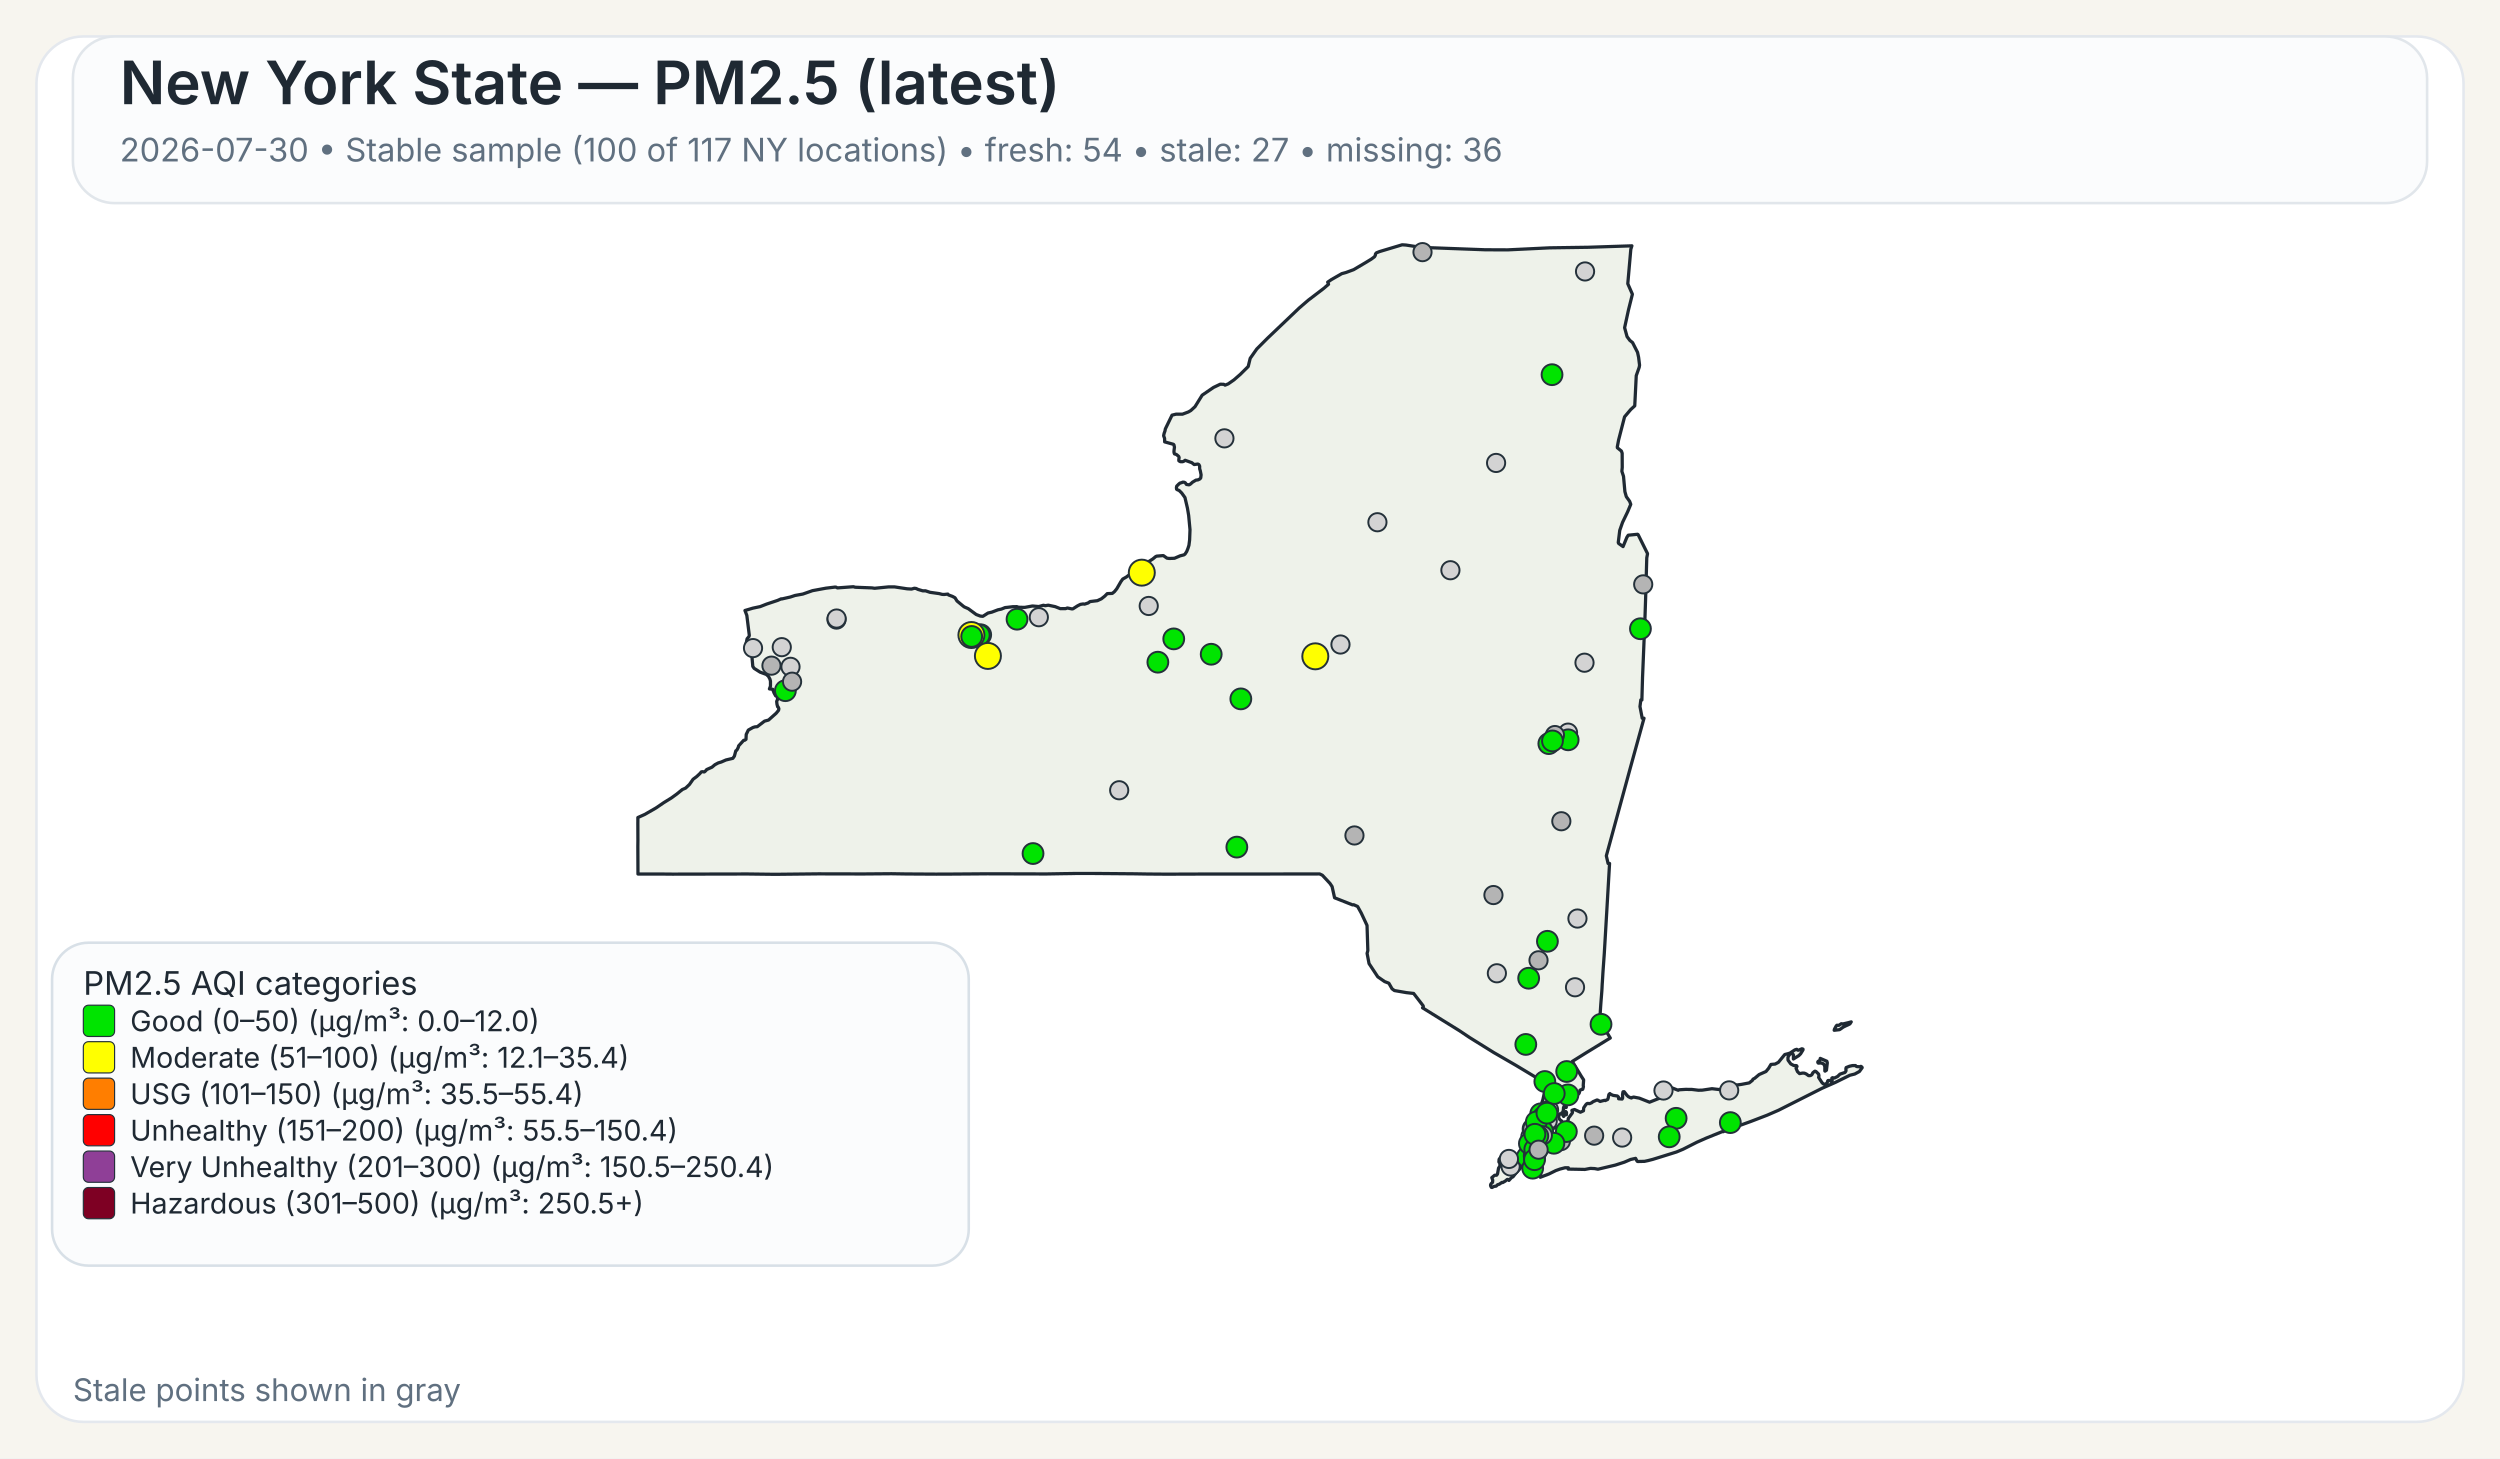
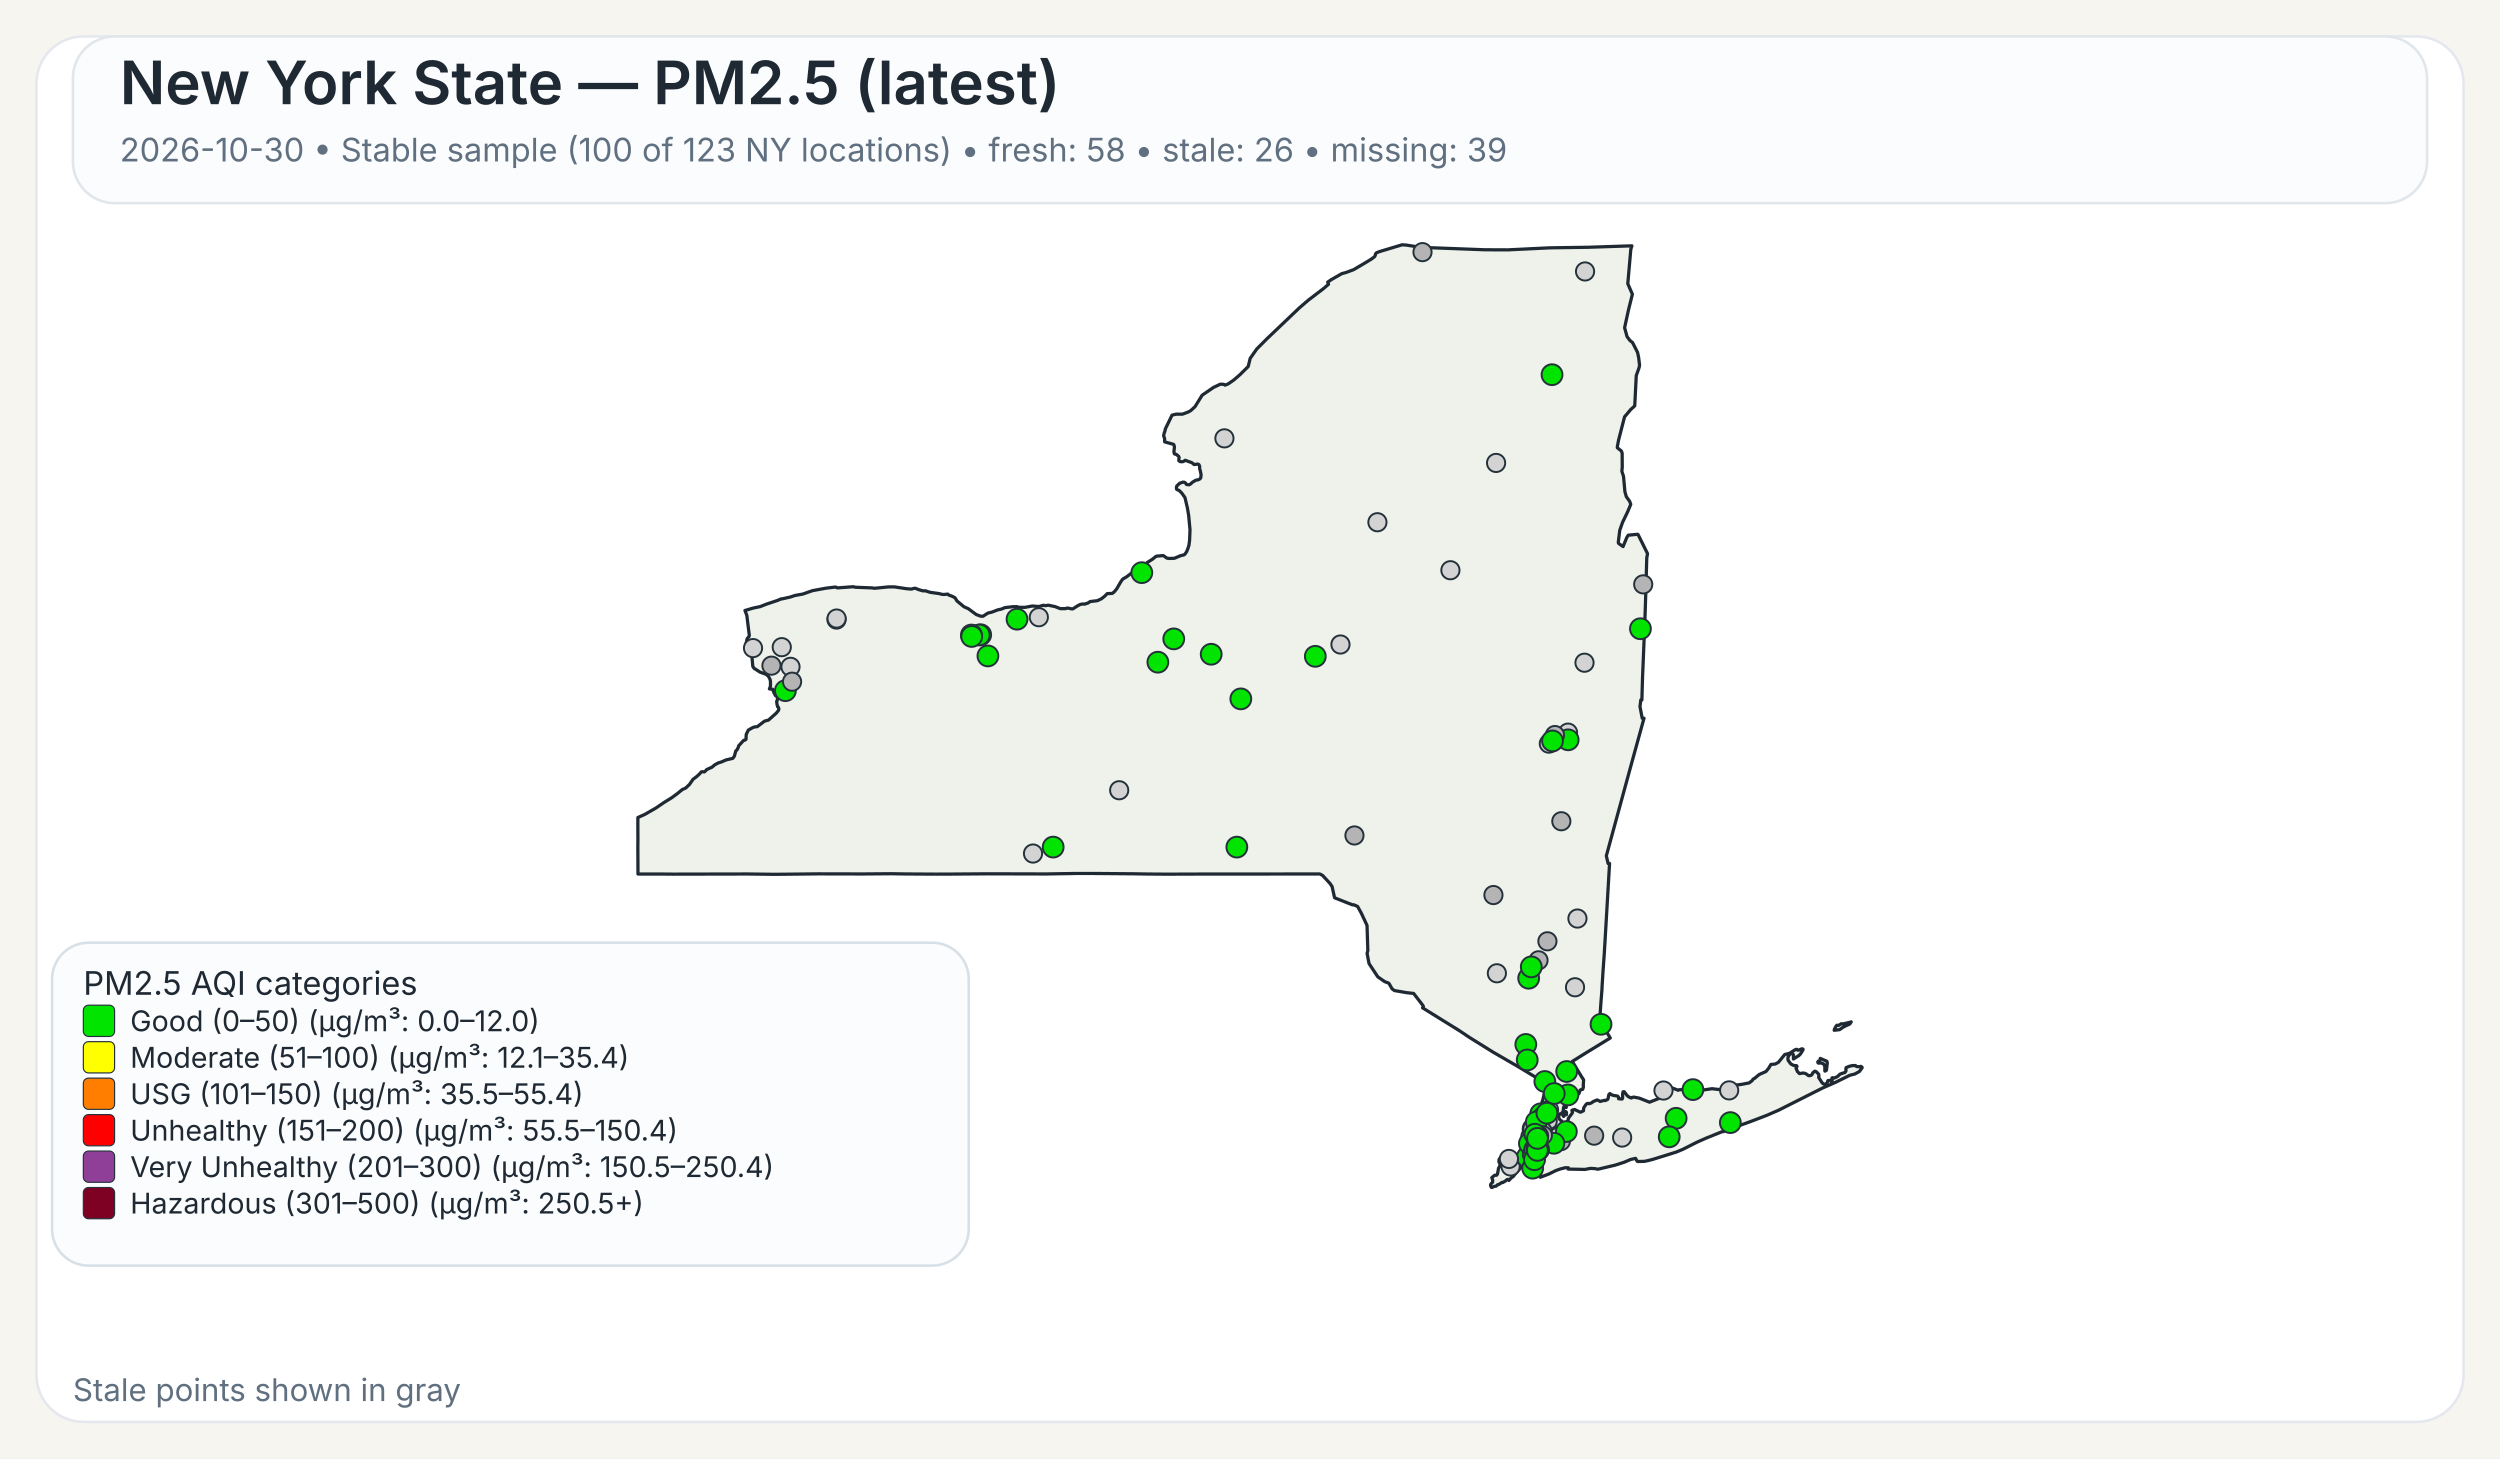
<svg xmlns="http://www.w3.org/2000/svg" width="960" height="560">
  <rect x="0" y="0" width="960" height="560" fill="#F7F5EF" />
  <rect x="14" y="14" width="932" height="532" rx="18" ry="18" fill="#FFFFFF" stroke="#E4E8EE" stroke-width="1" />
  <rect x="28" y="14" width="904" height="64" rx="16" ry="16" fill="#FBFCFD" stroke="#E1E6EB" stroke-width="1" />
  <text x="46" y="40" font-family="Public Sans, Inter, Aptos, Segoe UI, Arial, sans-serif" font-size="23" font-weight="600" fill="#1F2933">New York State — PM2.5 (latest)</text>
-   <text x="46" y="62" font-family="Public Sans, Inter, Aptos, Segoe UI, Arial, sans-serif" font-size="12.5" font-weight="400" fill="#607080">2026-07-30 • Stable sample (100 of 117 NY locations) • fresh: 54 • stale: 27 • missing: 36</text>
+   <text x="46" y="62" font-family="Public Sans, Inter, Aptos, Segoe UI, Arial, sans-serif" font-size="12.5" font-weight="400" fill="#607080">2026-10-30 • Stable sample (100 of 123 NY locations) • fresh: 58 • stale: 26 • missing: 39</text>
  <path d="M601.06,426.90 L601.23,426.83 L601.48,427.07 L601.55,427.32 L601.50,428.06 L601.28,428.08 L601.08,427.81 L601.04,427.27 L601.06,426.90 Z" fill="#EEF2EA" stroke="#1F2933" stroke-width="1.25" stroke-linejoin="round" />
  <path d="M585.16,439.66 L585.21,439.61 L585.24,439.63 L585.33,439.75 L585.00,440.50 L584.94,440.59 L584.83,440.54 L584.77,440.43 L584.80,440.38 L585.16,439.66 Z" fill="#EEF2EA" stroke="#1F2933" stroke-width="1.25" stroke-linejoin="round" />
  <path d="M579.00,452.87 L578.74,452.93 L578.02,453.54 L577.00,454.12 L576.75,454.04 L575.70,454.75 L575.07,454.93 L574.52,455.48 L573.72,455.58 L572.92,456.00 L572.71,455.95 L572.45,455.50 L572.36,455.05 L572.56,454.57 L573.14,454.01 L573.21,453.18 L572.85,452.21 L573.97,451.28 L574.68,451.28 L575.04,450.81 L575.45,448.53 L575.88,447.92 L575.97,447.53 L575.92,446.38 L575.63,446.32 L575.58,446.12 L575.66,445.16 L576.32,444.30 L576.87,444.03 L577.23,444.07 L577.46,444.30 L578.49,444.56 L580.44,444.30 L582.44,443.79 L583.07,443.83 L583.44,444.38 L583.57,445.77 L584.00,446.72 L584.43,447.38 L584.07,448.20 L583.53,448.95 L582.19,450.36 L580.96,451.93 L580.89,451.88 L580.35,452.27 L579.42,453.28 L579.25,452.99 L579.00,452.87 Z" fill="#EEF2EA" stroke="#1F2933" stroke-width="1.25" stroke-linejoin="round" />
  <path d="M698.65,407.28 L698.89,406.98 L698.98,406.42 L701.51,407.51 L701.69,408.12 L701.35,410.97 L700.83,411.31 L700.74,411.25 L700.74,409.57 L700.38,408.71 L700.19,408.52 L699.35,408.18 L698.24,408.24 L698.08,408.08 L698.02,407.81 L698.15,407.57 L698.65,407.28 Z" fill="#EEF2EA" stroke="#1F2933" stroke-width="1.25" stroke-linejoin="round" />
  <path d="M709.87,392.68 L710.87,392.40 L710.37,393.17 L709.71,393.51 L708.74,393.94 L707.77,394.42 L706.83,395.10 L706.37,395.39 L704.33,395.63 L704.44,395.18 L704.77,394.57 L705.12,393.94 L705.39,393.69 L706.11,393.74 L707.05,393.11 L707.70,393.19 L709.32,392.81 L709.87,392.68 Z" fill="#EEF2EA" stroke="#1F2933" stroke-width="1.25" stroke-linejoin="round" />
  <path d="M601.43,424.75 L601.44,424.82 L601.44,424.87 L601.44,424.97 L601.48,425.16 L601.44,425.24 L601.21,425.31 L600.95,425.08 L600.95,424.92 L601.10,424.88 L601.13,424.65 L601.23,424.58 L601.37,424.64 L601.42,424.70 L601.43,424.75 Z" fill="#EEF2EA" stroke="#1F2933" stroke-width="1.25" stroke-linejoin="round" />
  <path d="M623.05,163.10 L621.53,169.00 L621.04,171.61 L621.07,171.95 L622.62,173.20 L622.91,174.06 L622.94,179.46 L622.80,180.98 L623.43,182.92 L623.96,188.79 L624.50,190.70 L624.50,190.71 L625.79,192.51 L626.21,193.67 L625.60,195.12 L625.01,196.54 L623.06,200.59 L622.75,201.47 L621.98,203.67 L621.41,208.34 L621.56,208.68 L623.25,209.89 L624.72,206.33 L625.25,205.52 L628.84,205.16 L629.06,205.34 L632.45,212.18 L632.66,212.61 L632.36,214.21 L632.03,225.74 L632.03,225.80 L632.02,226.34 L632.00,227.05 L631.90,230.25 L631.64,238.09 L631.03,253.00 L630.74,259.97 L630.73,260.06 L630.73,260.23 L630.48,268.80 L630.08,268.74 L629.75,271.32 L630.61,275.80 L631.30,275.80 L628.80,284.88 L626.09,294.70 L622.63,307.38 L616.83,328.64 L617.50,331.57 L618.07,331.57 L617.02,349.62 L617.02,349.66 L616.71,354.88 L616.28,362.25 L616.04,366.27 L615.53,373.42 L615.30,377.22 L615.29,377.28 L615.29,377.35 L615.28,377.44 L615.28,377.49 L615.27,377.53 L615.19,379.03 L615.19,379.14 L615.18,379.18 L615.18,379.35 L615.17,379.49 L615.12,380.31 L615.09,380.73 L615.08,380.89 L614.72,385.46 L614.66,386.30 L614.29,391.98 L618.35,398.60 L616.75,399.56 L616.45,399.75 L610.52,403.39 L609.46,404.03 L609.01,404.31 L603.77,407.58 L605.77,410.89 L606.19,411.58 L606.62,412.29 L607.18,413.23 L608.08,414.62 L608.12,414.70 L607.96,416.83 L608.04,417.28 L607.81,418.17 L607.68,418.35 L607.54,418.27 L606.73,418.62 L606.42,419.73 L606.23,420.03 L605.55,420.48 L604.13,421.08 L603.54,421.65 L602.05,422.64 L600.59,424.82 L600.46,425.17 L600.38,425.37 L600.34,426.13 L600.15,426.98 L600.19,427.32 L600.39,427.51 L600.54,427.87 L600.54,428.09 L600.53,428.27 L600.60,428.55 L600.51,428.65 L600.44,428.71 L600.35,428.62 L600.18,428.29 L600.01,427.93 L600.10,427.54 L599.94,427.19 L599.85,427.21 L599.64,427.48 L599.51,427.81 L599.07,427.70 L598.72,427.92 L598.55,428.85 L598.57,429.17 L598.77,429.63 L599.21,430.17 L599.64,430.41 L600.31,431.59 L600.59,432.07 L600.90,432.04 L601.36,431.60 L601.36,431.60 L602.21,429.98 L602.19,429.51 L603.74,427.42 L603.84,427.11 L603.60,426.42 L603.67,426.33 L604.61,426.05 L606.88,427.09 L607.17,426.96 L608.05,426.54 L608.14,425.40 L608.93,424.24 L609.36,423.80 L609.77,423.70 L610.33,423.82 L611.26,423.43 L611.66,423.07 L613.16,422.42 L613.38,422.39 L614.46,422.95 L616.17,422.51 L616.43,422.62 L617.32,422.20 L617.49,421.82 L617.52,421.77 L617.81,420.28 L618.19,419.93 L618.22,419.96 L618.50,420.18 L618.60,420.26 L618.84,420.36 L619.48,420.63 L619.66,420.66 L619.90,420.69 L620.59,420.79 L621.03,420.85 L621.08,420.86 L621.49,421.26 L621.50,421.39 L621.55,421.93 L622.90,422.03 L623.09,421.64 L623.06,420.27 L623.21,419.33 L623.28,419.23 L623.69,419.22 L624.78,420.64 L625.29,421.11 L626.07,421.51 L626.50,421.62 L626.59,421.46 L627.35,421.28 L629.51,421.69 L629.51,421.69 L633.42,423.24 L638.19,421.34 L638.36,420.84 L638.45,419.18 L638.68,418.35 L640.49,417.89 L642.20,417.80 L644.45,418.67 L644.65,418.48 L647.29,418.32 L649.72,418.35 L652.18,418.65 L653.70,418.61 L657.40,418.06 L660.48,418.42 L661.32,417.62 L664.03,416.80 L665.53,416.46 L666.97,416.64 L668.73,416.40 L671.71,415.83 L672.90,414.88 L673.16,414.40 L673.82,414.05 L675.50,412.63 L678.13,411.46 L679.12,410.27 L680.04,408.74 L681.66,408.60 L682.91,407.93 L685.34,404.94 L686.69,404.59 L687.35,404.38 L689.21,403.16 L689.94,402.93 L690.28,403.23 L690.57,403.30 L691.93,402.73 L692.35,402.87 L692.38,403.11 L691.44,404.66 L690.75,405.35 L688.66,406.65 L688.68,405.06 L688.30,404.60 L687.92,404.54 L687.60,404.66 L687.09,405.06 L686.58,406.01 L686.59,407.08 L687.65,408.54 L688.81,409.15 L689.85,409.20 L690.06,409.50 L689.68,410.21 L690.24,411.51 L691.03,412.27 L692.17,412.06 L692.88,412.09 L693.59,412.39 L694.51,413.06 L695.19,413.03 L695.62,412.79 L695.84,412.56 L696.12,411.95 L696.83,411.38 L696.98,411.33 L697.37,411.49 L698.35,412.46 L698.48,413.14 L698.35,413.73 L699.60,415.66 L700.04,416.12 L700.44,416.32 L700.84,416.33 L701.58,415.93 L701.76,415.37 L701.81,415.13 L701.99,414.91 L702.86,414.89 L703.07,415.26 L703.12,415.25 L703.24,415.22 L703.45,415.13 L703.57,414.86 L703.45,414.38 L703.43,414.00 L703.70,413.83 L704.39,413.98 L705.62,413.37 L706.56,412.46 L708.48,411.82 L708.83,411.29 L708.88,410.85 L708.80,410.51 L708.92,409.94 L710.19,409.44 L711.31,409.19 L712.51,409.17 L712.73,409.44 L713.09,409.58 L714.27,409.63 L714.58,409.48 L714.99,409.75 L715.07,409.99 L714.02,411.45 L712.24,412.42 L710.34,412.90 L704.77,415.65 L699.71,417.88 L682.98,426.32 L678.57,428.24 L672.42,430.60 L662.20,434.30 L661.73,434.58 L661.49,434.51 L660.84,434.74 L655.19,437.03 L651.62,438.61 L646.31,441.30 L643.78,442.36 L638.41,444.04 L634.66,445.20 L632.83,445.67 L631.47,445.96 L631.32,445.96 L628.83,446.02 L628.63,445.87 L628.07,444.81 L626.15,445.24 L623.74,446.28 L621.85,446.89 L620.27,447.40 L613.61,448.98 L612.34,448.74 L610.73,448.66 L608.60,449.06 L605.36,448.99 L602.17,448.93 L602.19,448.77 L602.25,448.43 L600.97,448.42 L599.39,448.83 L599.07,448.91 L597.43,449.50 L594.79,450.81 L591.48,452.07 L591.48,451.26 L591.59,450.86 L591.41,450.49 L591.24,450.39 L590.88,450.18 L590.56,449.81 L590.00,449.87 L588.10,450.05 L587.46,450.03 L587.05,449.85 L586.87,449.72 L586.81,449.43 L587.15,448.99 L587.21,448.90 L587.49,448.42 L587.39,448.02 L586.94,447.62 L585.63,447.32 L585.23,446.64 L585.06,445.69 L585.31,444.71 L585.45,444.41 L585.68,443.96 L586.50,442.95 L586.37,441.37 L586.22,441.17 L586.16,441.08 L586.11,440.71 L586.29,440.19 L586.49,440.03 L586.59,439.53 L586.42,439.11 L586.13,438.91 L586.77,435.14 L587.04,434.58 L587.53,433.54 L588.00,432.56 L588.37,431.79 L590.66,426.98 L591.27,425.68 L591.55,425.09 L591.55,425.09 L591.90,424.00 L592.36,422.57 L592.47,422.24 L593.89,415.87 L593.37,415.86 L592.83,415.54 L585.14,410.91 L585.14,410.91 L582.09,409.08 L581.83,408.93 L574.90,404.92 L573.64,404.20 L565.84,399.35 L564.27,398.37 L560.37,395.76 L546.26,387.01 L546.57,386.68 L546.49,386.22 L542.83,381.48 L542.63,381.46 L540.06,381.17 L535.45,380.37 L534.54,379.69 L533.32,377.55 L531.70,376.93 L529.06,375.09 L525.71,370.01 L525.14,367.03 L524.96,366.10 L525.25,365.02 L524.94,355.37 L522.72,350.61 L521.32,348.08 L519.78,347.40 L519.41,347.49 L512.48,344.75 L511.52,340.44 L510.72,339.24 L507.79,336.09 L506.74,335.59 L502.43,335.60 L502.18,335.60 L499.75,335.60 L499.39,335.61 L499.35,335.61 L469.83,335.63 L469.66,335.63 L462.36,335.64 L461.30,335.63 L460.85,335.63 L460.00,335.64 L448.21,335.68 L447.85,335.68 L441.17,335.63 L440.91,335.63 L435.49,335.54 L435.46,335.54 L420.14,335.41 L418.99,335.41 L413.90,335.41 L413.83,335.41 L413.52,335.41 L412.93,335.41 L412.60,335.42 L411.23,335.45 L411.22,335.45 L408.74,335.48 L408.73,335.48 L401.77,335.60 L379.14,335.54 L372.91,335.59 L364.59,335.65 L360.26,335.66 L359.71,335.67 L347.88,335.60 L347.87,335.60 L342.30,335.51 L337.43,335.55 L331.40,335.60 L314.24,335.56 L297.70,335.74 L295.08,335.71 L287.13,335.61 L286.61,335.61 L258.23,335.67 L257.47,335.66 L253.93,335.63 L253.07,335.62 L253.07,335.63 L244.98,335.62 L244.93,325.04 L244.95,323.48 L244.96,322.52 L244.95,321.67 L244.95,321.16 L244.95,320.84 L244.93,316.08 L244.94,315.42 L244.94,313.93 L247.57,312.75 L251.88,310.27 L254.93,308.19 L257.77,306.44 L259.87,304.92 L262.02,303.17 L263.28,302.62 L264.74,301.24 L266.14,299.24 L267.54,298.19 L268.72,297.09 L269.32,296.39 L269.90,296.33 L270.33,296.44 L270.54,296.38 L271.04,295.92 L271.36,295.51 L273.40,294.60 L274.52,293.65 L275.81,292.96 L276.98,292.61 L278.76,291.83 L281.41,291.20 L282.01,290.34 L282.12,289.92 L282.55,288.31 L282.75,288.22 L283.00,287.95 L283.49,287.01 L283.63,286.42 L285.57,284.28 L285.90,284.29 L286.46,283.91 L286.55,282.02 L287.35,280.35 L289.13,279.36 L289.89,279.12 L290.78,279.05 L293.57,276.92 L295.12,276.50 L298.07,273.86 L298.97,272.76 L299.09,272.13 L298.79,271.45 L298.62,271.42 L298.36,270.43 L298.24,269.33 L298.55,268.66 L298.61,268.16 L298.25,267.28 L297.85,267.20 L297.24,266.09 L296.70,264.68 L295.46,264.54 L295.86,263.47 L295.86,261.59 L295.66,260.80 L295.08,259.71 L294.94,259.59 L294.28,258.99 L291.89,258.11 L289.57,256.64 L289.07,255.88 L288.57,250.10 L288.55,249.89 L286.78,249.43 L286.31,248.17 L286.88,245.30 L287.63,244.40 L287.73,243.95 L286.78,236.32 L286.06,234.43 L289.07,233.54 L291.93,232.93 L294.37,231.97 L298.62,230.55 L299.99,229.95 L300.12,230.02 L303.47,229.26 L305.29,228.66 L308.28,228.12 L312.00,226.81 L317.17,225.86 L320.65,225.44 L321.03,225.47 L321.59,225.76 L322.04,225.72 L327.70,225.30 L328.39,225.50 L334.82,225.75 L335.83,225.90 L341.09,225.38 L343.51,225.37 L348.32,226.10 L349.98,226.20 L350.03,226.20 L351.12,225.89 L351.79,225.98 L352.52,226.34 L354.31,226.87 L355.38,226.87 L357.13,227.45 L360.63,227.94 L361.77,228.24 L362.50,228.28 L363.98,228.13 L364.17,228.44 L365.74,229.01 L366.72,229.54 L367.48,230.77 L369.92,232.79 L370.31,233.07 L371.82,233.73 L373.38,234.88 L374.86,235.97 L376.42,236.57 L377.42,236.67 L379.40,235.40 L380.84,235.07 L383.21,234.17 L384.54,233.89 L385.93,233.32 L386.27,233.28 L386.83,233.22 L388.90,232.98 L390.48,232.95 L391.11,233.18 L393.48,233.24 L396.46,232.70 L398.89,232.91 L400.66,232.42 L401.43,232.58 L402.53,232.39 L405.18,232.95 L407.17,233.73 L409.20,233.71 L409.87,233.47 L411.66,233.83 L412.03,233.77 L413.80,232.63 L414.88,232.08 L415.91,231.92 L416.48,231.99 L417.81,231.55 L418.60,231.00 L421.39,230.66 L422.92,229.95 L424.23,228.91 L425.18,227.95 L425.69,227.93 L427.12,227.87 L427.93,227.21 L428.83,226.10 L430.44,223.32 L431.14,222.35 L431.96,221.89 L432.55,221.55 L435.18,219.53 L437.03,218.59 L437.61,217.92 L437.98,217.72 L438.51,217.88 L439.70,217.38 L440.56,215.99 L442.64,214.67 L443.82,213.70 L444.23,213.55 L446.72,213.34 L448.11,214.33 L448.97,214.45 L450.99,214.38 L453.20,213.43 L454.63,213.07 L455.05,212.77 L455.69,211.79 L456.17,210.59 L456.55,209.40 L456.81,207.36 L456.96,203.41 L456.73,200.97 L456.44,197.89 L455.97,195.10 L455.02,191.05 L453.78,189.32 L452.78,188.33 L452.13,188.08 L451.81,187.86 L451.74,187.30 L451.84,186.69 L452.22,186.31 L452.64,185.89 L453.10,185.51 L453.80,185.32 L454.18,185.14 L454.70,185.18 L455.13,185.37 L455.61,186.03 L456.63,186.18 L457.19,185.84 L457.91,185.17 L459.24,184.37 L460.00,184.28 L460.73,183.93 L461.08,183.54 L461.22,182.35 L460.90,180.72 L460.70,180.14 L460.66,179.72 L460.67,178.99 L460.38,178.40 L459.97,178.19 L458.56,178.39 L457.66,177.67 L455.09,176.75 L454.57,177.13 L454.12,177.30 L453.65,177.30 L453.29,177.28 L452.94,177.12 L452.67,176.90 L452.67,176.38 L452.79,175.72 L452.62,175.27 L451.89,174.63 L451.54,174.45 L451.01,174.30 L450.87,173.94 L450.80,173.54 L450.84,172.88 L450.99,171.72 L450.78,170.78 L450.56,170.60 L447.23,169.68 L447.20,168.34 L446.83,167.32 L447.02,166.42 L447.35,165.48 L447.50,164.69 L450.06,159.42 L451.61,159.04 L454.05,159.05 L456.36,158.18 L457.28,157.64 L458.88,156.17 L461.63,151.75 L465.96,148.79 L468.59,147.53 L469.94,147.58 L470.43,147.90 L471.65,147.40 L473.83,145.88 L476.29,143.74 L476.97,143.06 L479.31,140.74 L480.08,137.59 L482.60,134.01 L486.70,129.90 L498.91,118.26 L502.36,115.29 L508.27,110.78 L510.16,109.15 L509.83,108.34 L511.28,107.35 L515.25,105.08 L516.86,104.64 L519.80,103.55 L524.26,100.92 L526.51,99.55 L527.81,98.60 L528.14,98.00 L528.16,97.54 L528.55,97.08 L529.76,96.60 L538.43,94.00 L539.92,94.10 L544.47,94.80 L545.84,95.00 L570.26,95.91 L578.85,95.95 L585.96,95.61 L595.04,95.17 L609.91,94.95 L626.65,94.40 L626.23,95.73 L625.68,102.02 L625.07,108.95 L626.84,112.98 L625.33,119.03 L623.85,125.84 L624.79,129.27 L625.53,130.26 L625.83,130.68 L626.91,131.56 L626.91,131.56 L628.81,135.29 L629.22,137.19 L629.59,140.21 L629.45,141.06 L628.32,144.25 L627.83,154.15 L627.74,155.85 L626.19,157.27 L623.83,160.07 L623.05,163.10 Z" fill="#EEF2EA" stroke="#1F2933" stroke-width="1.25" stroke-linejoin="round" />
  <circle cx="574.80" cy="373.74" r="3.50" fill="lightgray" stroke="#24313A" stroke-width="0.75" />
  <circle cx="296.24" cy="255.61" r="3.50" fill="rgb(180,180,180)" stroke="#24313A" stroke-width="0.75" />
  <circle cx="585.91" cy="401.06" r="4.00" fill="#00E400" stroke="#24313A" stroke-width="0.75" />
  <circle cx="590.67" cy="430.08" r="3.50" fill="lightgray" stroke="#24313A" stroke-width="0.75" />
  <circle cx="587.01" cy="375.64" r="4.00" fill="#00E400" stroke="#24313A" stroke-width="0.75" />
  <circle cx="580.07" cy="447.93" r="3.50" fill="lightgray" stroke="#24313A" stroke-width="0.75" />
  <circle cx="528.93" cy="200.54" r="3.50" fill="lightgray" stroke="#24313A" stroke-width="0.75" />
  <circle cx="622.90" cy="436.82" r="3.50" fill="lightgray" stroke="#24313A" stroke-width="0.75" />
  <circle cx="321.22" cy="237.92" r="3.50" fill="lightgray" stroke="#24313A" stroke-width="0.75" />
  <circle cx="556.96" cy="218.97" r="3.50" fill="lightgray" stroke="#24313A" stroke-width="0.75" />
  <circle cx="574.50" cy="177.77" r="3.50" fill="lightgray" stroke="#24313A" stroke-width="0.75" />
  <circle cx="429.77" cy="303.46" r="3.50" fill="lightgray" stroke="#24313A" stroke-width="0.75" />
  <circle cx="514.74" cy="247.49" r="3.50" fill="lightgray" stroke="#24313A" stroke-width="0.75" />
  <circle cx="470.18" cy="168.33" r="3.50" fill="lightgray" stroke="#24313A" stroke-width="0.75" />
  <circle cx="376.59" cy="243.75" r="4.00" fill="#00E400" stroke="#24313A" stroke-width="0.75" />
  <circle cx="591.63" cy="427.72" r="4.00" fill="#00E400" stroke="#24313A" stroke-width="0.75" />
-   <circle cx="593.40" cy="430.37" r="4.00" fill="#00E400" stroke="#24313A" stroke-width="0.75" />
+   <circle cx="593.40" cy="430.37" r="3.50" fill="lightgray" stroke="#24313A" stroke-width="0.75" />
  <circle cx="593.93" cy="437.51" r="4.00" fill="#00E400" stroke="#24313A" stroke-width="0.75" />
  <circle cx="602.12" cy="281.33" r="3.50" fill="lightgray" stroke="#24313A" stroke-width="0.75" />
  <circle cx="398.91" cy="237.01" r="3.50" fill="lightgray" stroke="#24313A" stroke-width="0.75" />
  <circle cx="598.03" cy="436.67" r="4.00" fill="#00E400" stroke="#24313A" stroke-width="0.75" />
  <circle cx="595.98" cy="143.88" r="4.00" fill="#00E400" stroke="#24313A" stroke-width="0.75" />
  <circle cx="601.61" cy="411.46" r="4.00" fill="#00E400" stroke="#24313A" stroke-width="0.75" />
  <circle cx="608.45" cy="254.48" r="3.50" fill="lightgray" stroke="#24313A" stroke-width="0.75" />
  <circle cx="604.81" cy="379.11" r="3.50" fill="lightgray" stroke="#24313A" stroke-width="0.75" />
  <circle cx="588.51" cy="437.27" r="3.50" fill="rgb(180,180,180)" stroke="#24313A" stroke-width="0.75" />
  <circle cx="465.10" cy="251.23" r="4.00" fill="#00E400" stroke="#24313A" stroke-width="0.75" />
-   <circle cx="396.68" cy="327.76" r="4.00" fill="#00E400" stroke="#24313A" stroke-width="0.75" />
+   <circle cx="396.68" cy="327.76" r="3.50" fill="lightgray" stroke="#24313A" stroke-width="0.75" />
  <circle cx="643.63" cy="429.43" r="4.00" fill="#00E400" stroke="#24313A" stroke-width="0.75" />
  <circle cx="586.47" cy="444.33" r="4.00" fill="#00E400" stroke="#24313A" stroke-width="0.75" />
  <circle cx="303.55" cy="256.06" r="3.50" fill="lightgray" stroke="#24313A" stroke-width="0.75" />
  <circle cx="602.17" cy="284.09" r="4.00" fill="#00E400" stroke="#24313A" stroke-width="0.75" />
  <circle cx="301.59" cy="265.22" r="4.00" fill="#00E400" stroke="#24313A" stroke-width="0.75" />
  <circle cx="321.26" cy="237.52" r="3.50" fill="lightgray" stroke="#24313A" stroke-width="0.75" />
  <circle cx="612.15" cy="436.09" r="3.50" fill="rgb(180,180,180)" stroke="#24313A" stroke-width="0.75" />
  <circle cx="587.88" cy="438.53" r="3.50" fill="rgb(180,180,180)" stroke="#24313A" stroke-width="0.75" />
  <circle cx="591.83" cy="440.12" r="3.50" fill="lightgray" stroke="#24313A" stroke-width="0.75" />
  <circle cx="594.32" cy="430.48" r="3.50" fill="lightgray" stroke="#24313A" stroke-width="0.75" />
  <circle cx="594.83" cy="426.21" r="3.50" fill="lightgray" stroke="#24313A" stroke-width="0.75" />
  <circle cx="605.74" cy="352.72" r="3.50" fill="lightgray" stroke="#24313A" stroke-width="0.75" />
  <circle cx="664.00" cy="418.71" r="3.50" fill="lightgray" stroke="#24313A" stroke-width="0.75" />
  <circle cx="546.24" cy="96.82" r="3.50" fill="rgb(180,180,180)" stroke="#24313A" stroke-width="0.75" />
  <circle cx="638.78" cy="418.76" r="3.50" fill="lightgray" stroke="#24313A" stroke-width="0.75" />
  <circle cx="304.16" cy="261.77" r="3.50" fill="rgb(180,180,180)" stroke="#24313A" stroke-width="0.75" />
-   <circle cx="441.11" cy="232.69" r="3.50" fill="lightgray" stroke="#24313A" stroke-width="0.75" />
  <circle cx="598.43" cy="436.52" r="4.00" fill="#00E400" stroke="#24313A" stroke-width="0.75" />
  <circle cx="376.03" cy="243.84" r="4.00" fill="#00E400" stroke="#24313A" stroke-width="0.75" />
  <circle cx="592.26" cy="428.72" r="3.50" fill="rgb(180,180,180)" stroke="#24313A" stroke-width="0.75" />
  <circle cx="579.43" cy="445.03" r="3.50" fill="lightgray" stroke="#24313A" stroke-width="0.75" />
  <circle cx="602.08" cy="420.44" r="4.00" fill="#00E400" stroke="#24313A" stroke-width="0.75" />
  <circle cx="590.18" cy="441.64" r="3.50" fill="rgb(180,180,180)" stroke="#24313A" stroke-width="0.75" />
  <circle cx="520.11" cy="320.82" r="3.50" fill="rgb(180,180,180)" stroke="#24313A" stroke-width="0.75" />
  <circle cx="601.48" cy="434.51" r="3.50" fill="rgb(180,180,180)" stroke="#24313A" stroke-width="0.75" />
  <circle cx="598.28" cy="436.62" r="3.50" fill="rgb(180,180,180)" stroke="#24313A" stroke-width="0.75" />
-   <circle cx="601.48" cy="434.52" r="3.50" fill="rgb(180,180,180)" stroke="#24313A" stroke-width="0.75" />
+   <circle cx="601.48" cy="434.52" r="3.50" fill="lightgray" stroke="#24313A" stroke-width="0.75" />
  <circle cx="608.66" cy="104.24" r="3.50" fill="lightgray" stroke="#24313A" stroke-width="0.75" />
-   <circle cx="373.02" cy="243.85" r="5.00" fill="#FFFF00" stroke="#24313A" stroke-width="0.75" />
+   <circle cx="373.02" cy="243.85" r="4.00" fill="#00E400" stroke="#24313A" stroke-width="0.75" />
  <circle cx="598.27" cy="436.67" r="3.50" fill="lightgray" stroke="#24313A" stroke-width="0.75" />
  <circle cx="598.28" cy="436.62" r="3.50" fill="lightgray" stroke="#24313A" stroke-width="0.75" />
  <circle cx="587.67" cy="436.46" r="3.50" fill="lightgray" stroke="#24313A" stroke-width="0.75" />
  <circle cx="590.79" cy="368.76" r="3.50" fill="rgb(180,180,180)" stroke="#24313A" stroke-width="0.75" />
  <circle cx="593.22" cy="415.30" r="4.00" fill="#00E400" stroke="#24313A" stroke-width="0.75" />
  <circle cx="590.92" cy="439.03" r="4.00" fill="#00E400" stroke="#24313A" stroke-width="0.75" />
  <circle cx="300.20" cy="248.51" r="3.50" fill="lightgray" stroke="#24313A" stroke-width="0.75" />
  <circle cx="588.55" cy="448.58" r="4.00" fill="#00E400" stroke="#24313A" stroke-width="0.75" />
  <circle cx="592.77" cy="438.21" r="3.50" fill="lightgray" stroke="#24313A" stroke-width="0.75" />
  <circle cx="592.77" cy="438.23" r="3.50" fill="rgb(180,180,180)" stroke="#24313A" stroke-width="0.75" />
  <circle cx="592.78" cy="438.21" r="3.50" fill="rgb(180,180,180)" stroke="#24313A" stroke-width="0.75" />
  <circle cx="592.81" cy="438.17" r="3.50" fill="rgb(180,180,180)" stroke="#24313A" stroke-width="0.75" />
  <circle cx="592.70" cy="438.35" r="3.50" fill="rgb(180,180,180)" stroke="#24313A" stroke-width="0.75" />
  <circle cx="592.76" cy="438.20" r="3.50" fill="lightgray" stroke="#24313A" stroke-width="0.75" />
  <circle cx="592.66" cy="438.26" r="3.50" fill="lightgray" stroke="#24313A" stroke-width="0.75" />
  <circle cx="599.38" cy="438.19" r="3.50" fill="rgb(180,180,180)" stroke="#24313A" stroke-width="0.75" />
  <circle cx="474.95" cy="325.29" r="4.00" fill="#00E400" stroke="#24313A" stroke-width="0.75" />
  <circle cx="588.70" cy="433.55" r="4.00" fill="#00E400" stroke="#24313A" stroke-width="0.75" />
  <circle cx="601.48" cy="434.52" r="4.00" fill="#00E400" stroke="#24313A" stroke-width="0.75" />
  <circle cx="629.93" cy="241.44" r="4.00" fill="#00E400" stroke="#24313A" stroke-width="0.75" />
  <circle cx="599.55" cy="315.36" r="3.50" fill="rgb(180,180,180)" stroke="#24313A" stroke-width="0.75" />
  <circle cx="588.57" cy="437.98" r="3.50" fill="lightgray" stroke="#24313A" stroke-width="0.75" />
  <circle cx="595.75" cy="285.13" r="3.50" fill="rgb(180,180,180)" stroke="#24313A" stroke-width="0.75" />
  <circle cx="589.13" cy="443.87" r="4.00" fill="#00E400" stroke="#24313A" stroke-width="0.75" />
-   <circle cx="594.21" cy="361.46" r="4.00" fill="#00E400" stroke="#24313A" stroke-width="0.75" />
+   <circle cx="594.21" cy="361.46" r="3.50" fill="rgb(180,180,180)" stroke="#24313A" stroke-width="0.75" />
  <circle cx="614.79" cy="393.33" r="4.00" fill="#00E400" stroke="#24313A" stroke-width="0.75" />
  <circle cx="664.45" cy="431.08" r="3.50" fill="lightgray" stroke="#24313A" stroke-width="0.75" />
  <circle cx="597.09" cy="282.26" r="3.50" fill="rgb(180,180,180)" stroke="#24313A" stroke-width="0.75" />
  <circle cx="573.48" cy="343.70" r="3.50" fill="rgb(180,180,180)" stroke="#24313A" stroke-width="0.75" />
  <circle cx="373.13" cy="244.40" r="4.00" fill="#00E400" stroke="#24313A" stroke-width="0.75" />
  <circle cx="590.03" cy="441.87" r="4.00" fill="#00E400" stroke="#24313A" stroke-width="0.75" />
  <circle cx="664.45" cy="431.08" r="4.00" fill="#00E400" stroke="#24313A" stroke-width="0.75" />
  <circle cx="596.83" cy="419.91" r="4.00" fill="#00E400" stroke="#24313A" stroke-width="0.75" />
  <circle cx="640.98" cy="436.54" r="4.00" fill="#00E400" stroke="#24313A" stroke-width="0.75" />
  <circle cx="587.29" cy="439.12" r="4.00" fill="#00E400" stroke="#24313A" stroke-width="0.75" />
  <circle cx="589.23" cy="444.79" r="4.00" fill="#00E400" stroke="#24313A" stroke-width="0.75" />
  <circle cx="588.46" cy="433.42" r="3.50" fill="rgb(180,180,180)" stroke="#24313A" stroke-width="0.75" />
-   <circle cx="592.37" cy="434.42" r="4.00" fill="#00E400" stroke="#24313A" stroke-width="0.75" />
-   <circle cx="594.75" cy="285.55" r="4.00" fill="#00E400" stroke="#24313A" stroke-width="0.75" />
+   <circle cx="592.37" cy="434.42" r="3.50" fill="rgb(180,180,180)" stroke="#24313A" stroke-width="0.75" />
+   <circle cx="594.75" cy="285.55" r="3.50" fill="lightgray" stroke="#24313A" stroke-width="0.75" />
  <circle cx="630.99" cy="224.40" r="3.50" fill="rgb(180,180,180)" stroke="#24313A" stroke-width="0.75" />
  <circle cx="590.52" cy="437.49" r="4.00" fill="#00E400" stroke="#24313A" stroke-width="0.75" />
  <circle cx="589.94" cy="430.85" r="4.00" fill="#00E400" stroke="#24313A" stroke-width="0.75" />
+   <circle cx="650.08" cy="418.41" r="4.00" fill="#00E400" stroke="#24313A" stroke-width="0.75" />
  <circle cx="596.15" cy="284.52" r="4.00" fill="#00E400" stroke="#24313A" stroke-width="0.75" />
-   <circle cx="588.77" cy="443.25" r="3.50" fill="rgb(180,180,180)" stroke="#24313A" stroke-width="0.75" />
+   <circle cx="588.77" cy="443.25" r="4.00" fill="#00E400" stroke="#24313A" stroke-width="0.75" />
  <circle cx="596.70" cy="439.01" r="4.00" fill="#00E400" stroke="#24313A" stroke-width="0.75" />
  <circle cx="390.54" cy="237.77" r="4.00" fill="#00E400" stroke="#24313A" stroke-width="0.75" />
  <circle cx="589.36" cy="441.38" r="4.00" fill="#00E400" stroke="#24313A" stroke-width="0.75" />
  <circle cx="450.72" cy="245.33" r="4.00" fill="#00E400" stroke="#24313A" stroke-width="0.75" />
  <circle cx="444.62" cy="254.28" r="4.00" fill="#00E400" stroke="#24313A" stroke-width="0.75" />
-   <circle cx="379.36" cy="251.88" r="5.00" fill="#FFFF00" stroke="#24313A" stroke-width="0.75" />
+   <circle cx="379.36" cy="251.88" r="4.00" fill="#00E400" stroke="#24313A" stroke-width="0.75" />
  <circle cx="594.02" cy="427.45" r="4.00" fill="#00E400" stroke="#24313A" stroke-width="0.75" />
  <circle cx="592.46" cy="435.94" r="3.50" fill="rgb(180,180,180)" stroke="#24313A" stroke-width="0.75" />
  <circle cx="289.16" cy="248.87" r="3.50" fill="lightgray" stroke="#24313A" stroke-width="0.75" />
-   <circle cx="505.08" cy="252.03" r="5.00" fill="#FFFF00" stroke="#24313A" stroke-width="0.75" />
+   <circle cx="505.08" cy="252.03" r="4.00" fill="#00E400" stroke="#24313A" stroke-width="0.75" />
  <circle cx="590.51" cy="436.23" r="4.00" fill="#00E400" stroke="#24313A" stroke-width="0.75" />
  <circle cx="589.41" cy="435.56" r="4.00" fill="#00E400" stroke="#24313A" stroke-width="0.75" />
-   <circle cx="438.45" cy="219.90" r="5.00" fill="#FFFF00" stroke="#24313A" stroke-width="0.75" />
+   <circle cx="438.45" cy="219.90" r="4.00" fill="#00E400" stroke="#24313A" stroke-width="0.75" />
  <circle cx="589.25" cy="445.32" r="4.00" fill="#00E400" stroke="#24313A" stroke-width="0.75" />
-   <circle cx="590.82" cy="441.48" r="3.50" fill="rgb(180,180,180)" stroke="#24313A" stroke-width="0.75" />
+   <circle cx="590.82" cy="441.48" r="4.00" fill="#00E400" stroke="#24313A" stroke-width="0.75" />
  <circle cx="476.48" cy="268.37" r="4.00" fill="#00E400" stroke="#24313A" stroke-width="0.75" />
+   <circle cx="404.42" cy="325.28" r="4.00" fill="#00E400" stroke="#24313A" stroke-width="0.75" />
+   <circle cx="586.46" cy="407.02" r="4.00" fill="#00E400" stroke="#24313A" stroke-width="0.75" />
+   <circle cx="590.18" cy="440.88" r="4.00" fill="#00E400" stroke="#24313A" stroke-width="0.75" />
+   <circle cx="590.36" cy="441.75" r="4.00" fill="#00E400" stroke="#24313A" stroke-width="0.75" />
+   <circle cx="588.01" cy="371.28" r="4.00" fill="#00E400" stroke="#24313A" stroke-width="0.75" />
+   <circle cx="590.39" cy="437.14" r="4.00" fill="#00E400" stroke="#24313A" stroke-width="0.75" />
  <rect x="20" y="362" width="352" height="124" rx="14" ry="14" fill="#FBFCFD" stroke="#D8E0E7" stroke-width="1" />
  <text x="32" y="382" font-family="Inter, Aptos, Segoe UI, Arial, sans-serif" font-size="12.5" fill="#1F2933">PM2.5 AQI categories</text>
  <rect x="32" y="386" width="12" height="12" rx="2" ry="2" fill="#00E400" stroke="#24313A" stroke-width="0.45" />
  <text x="50" y="396" font-family="Inter, Aptos, Segoe UI, Arial, sans-serif" font-size="11" fill="#1F2933">Good (0–50)  (µg/m³: 0.0–12.0)</text>
  <rect x="32" y="400" width="12" height="12" rx="2" ry="2" fill="#FFFF00" stroke="#24313A" stroke-width="0.45" />
  <text x="50" y="410" font-family="Inter, Aptos, Segoe UI, Arial, sans-serif" font-size="11" fill="#1F2933">Moderate (51–100)  (µg/m³: 12.1–35.4)</text>
  <rect x="32" y="414" width="12" height="12" rx="2" ry="2" fill="#FF7E00" stroke="#24313A" stroke-width="0.45" />
  <text x="50" y="424" font-family="Inter, Aptos, Segoe UI, Arial, sans-serif" font-size="11" fill="#1F2933">USG (101–150)  (µg/m³: 35.5–55.4)</text>
  <rect x="32" y="428" width="12" height="12" rx="2" ry="2" fill="#FF0000" stroke="#24313A" stroke-width="0.45" />
  <text x="50" y="438" font-family="Inter, Aptos, Segoe UI, Arial, sans-serif" font-size="11" fill="#1F2933">Unhealthy (151–200)  (µg/m³: 55.5–150.4)</text>
  <rect x="32" y="442" width="12" height="12" rx="2" ry="2" fill="#8F3F97" stroke="#24313A" stroke-width="0.45" />
  <text x="50" y="452" font-family="Inter, Aptos, Segoe UI, Arial, sans-serif" font-size="11" fill="#1F2933">Very Unhealthy (201–300)  (µg/m³: 150.5–250.4)</text>
  <rect x="32" y="456" width="12" height="12" rx="2" ry="2" fill="#7E0023" stroke="#24313A" stroke-width="0.45" />
  <text x="50" y="466" font-family="Inter, Aptos, Segoe UI, Arial, sans-serif" font-size="11" fill="#1F2933">Hazardous (301–500)  (µg/m³: 250.5+)</text>
  <text x="28" y="538" font-family="Inter, Aptos, Segoe UI, Arial, sans-serif" font-size="12" fill="#607080">Stale points shown in gray</text>
</svg>
